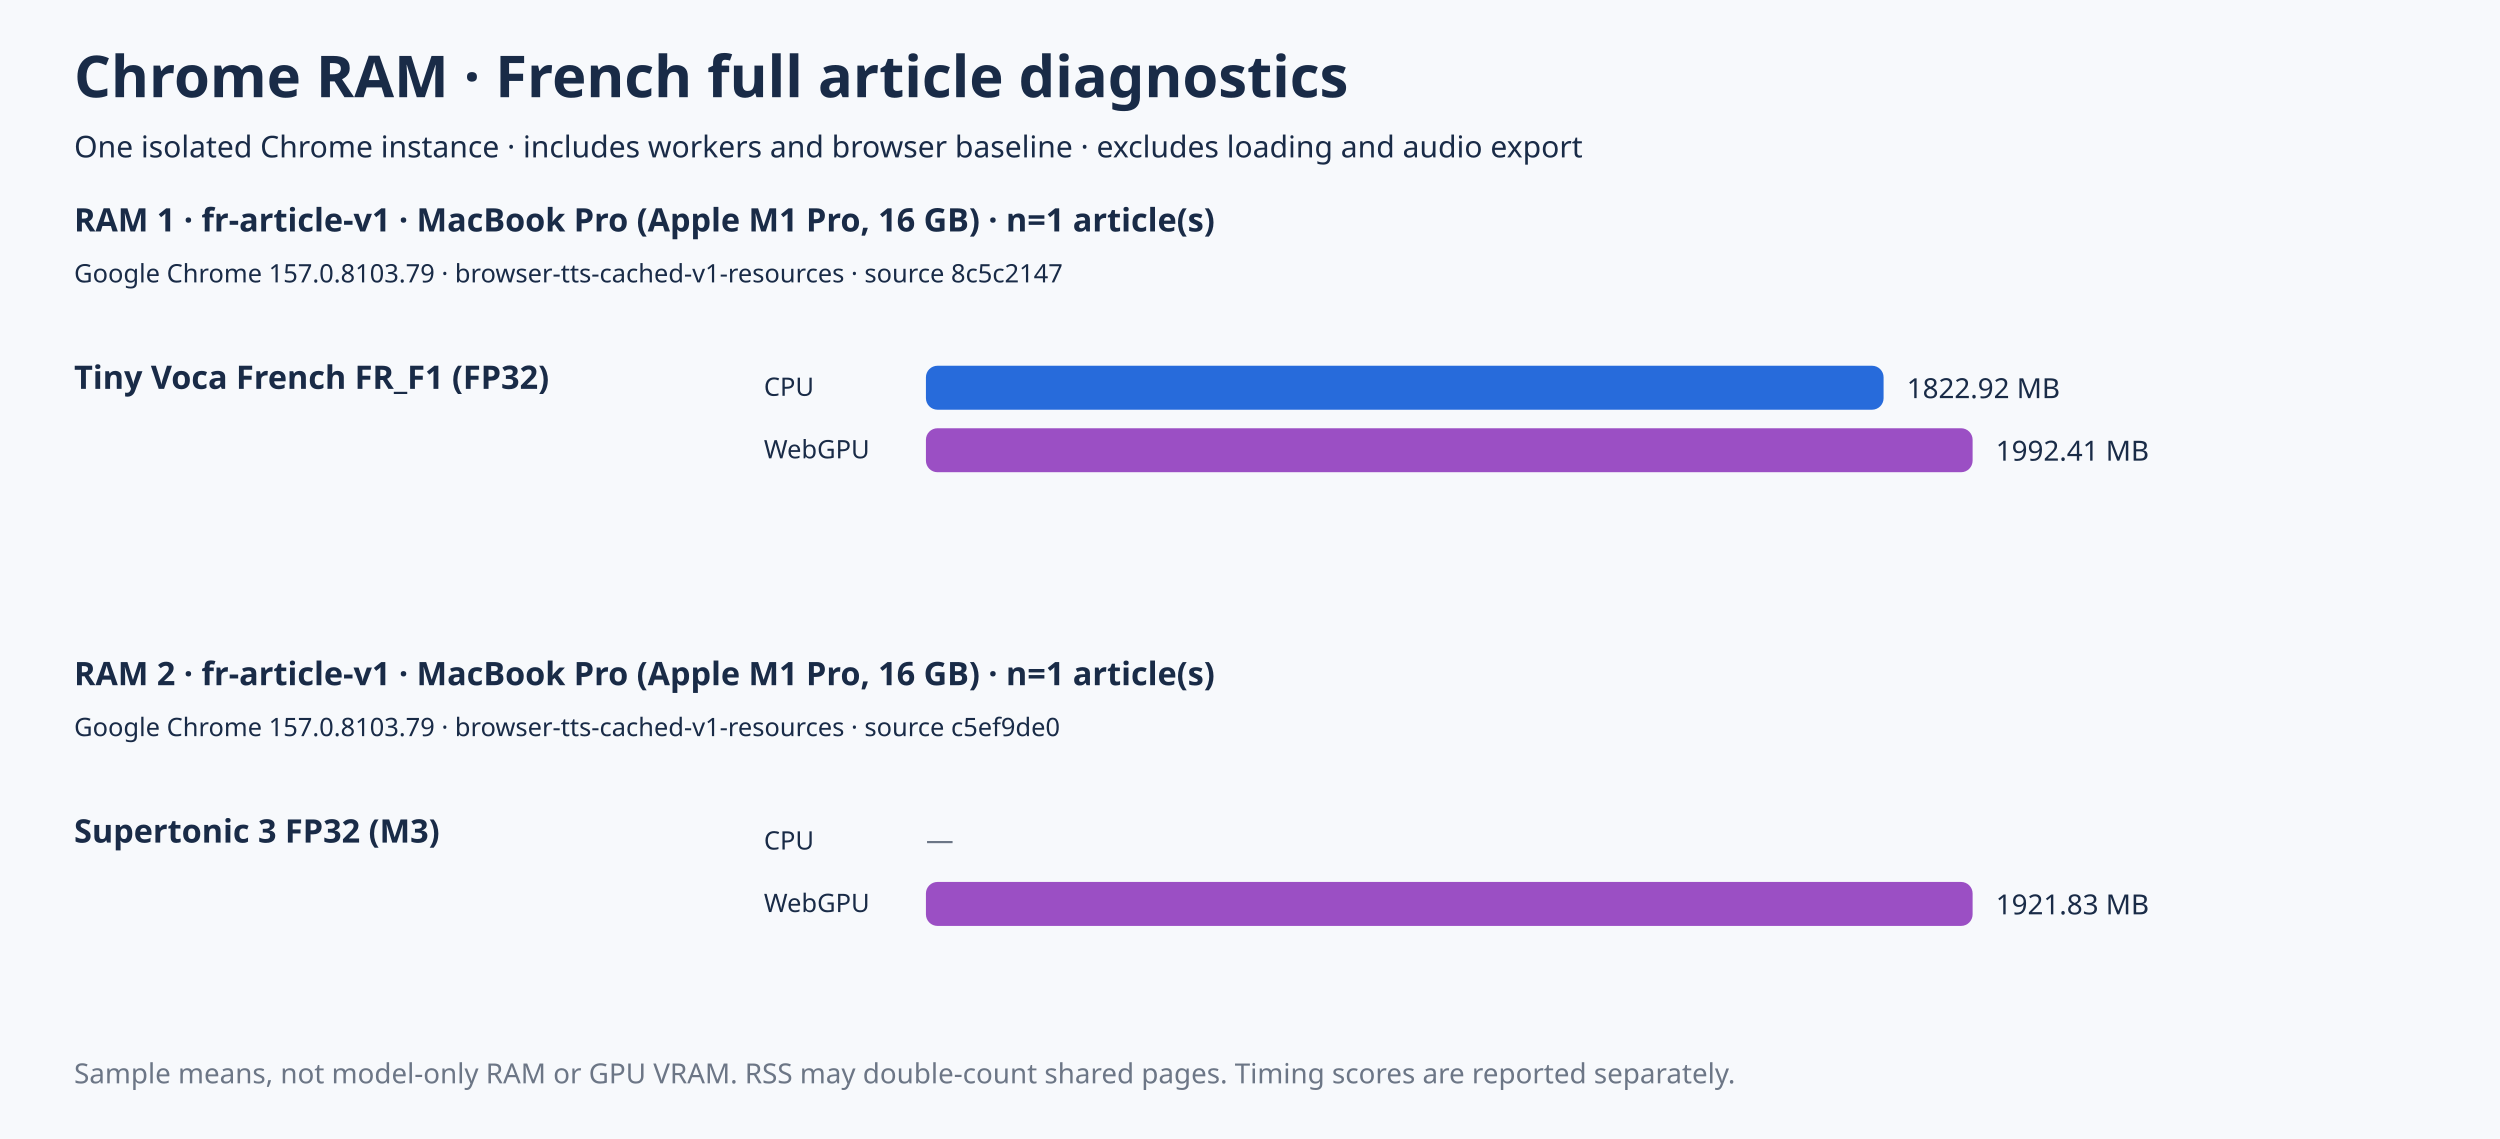
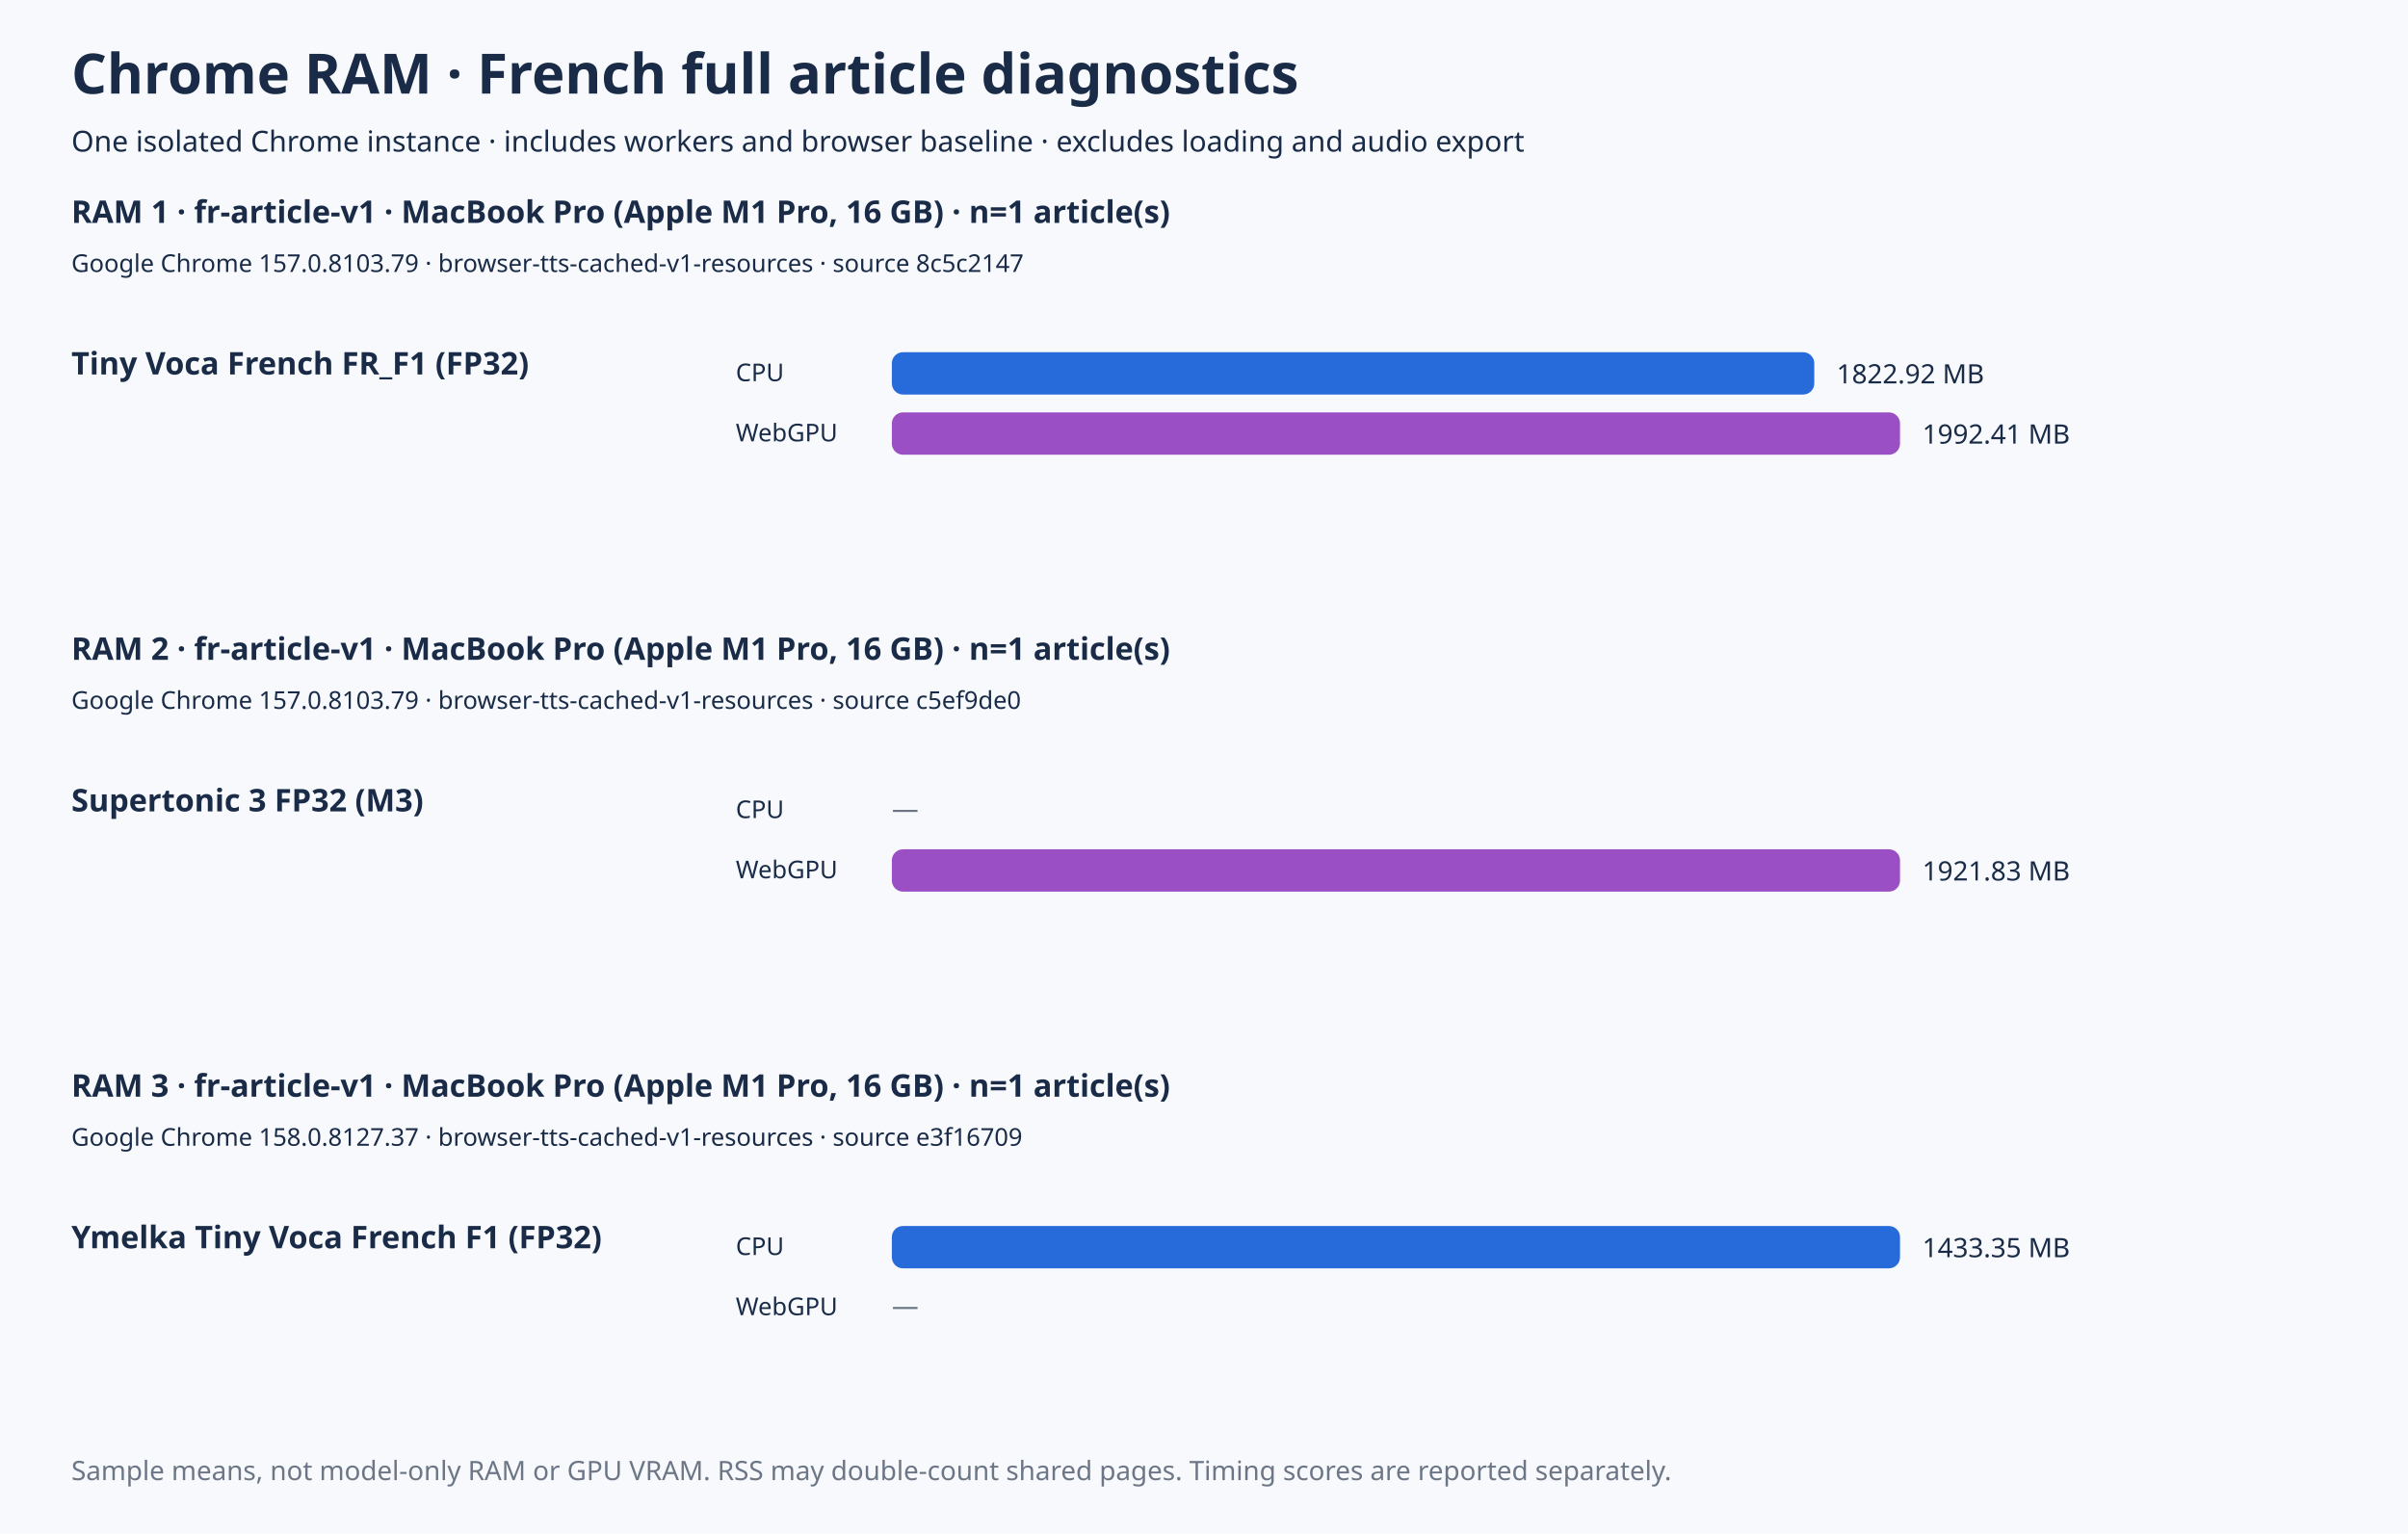
- <svg xmlns="http://www.w3.org/2000/svg" width="1080" height="492" viewBox="0 0 1080 492" role="img" aria-labelledby="title desc">
+ <svg xmlns="http://www.w3.org/2000/svg" width="1080" height="688" viewBox="0 0 1080 688" role="img" aria-labelledby="title desc">
  <rect width="100%" height="100%" fill="#f7f9fc" />
  <g font-family="system-ui,sans-serif" fill="#192b47">
    <text x="32" y="42" font-size="25" font-weight="700">Chrome RAM · French full article diagnostics</text>
    <text x="32" y="68" font-size="13">One isolated Chrome instance · includes workers and browser baseline · excludes loading and audio export</text>
    <text x="32" y="100" font-size="14" font-weight="700">RAM 1 · fr-article-v1 · MacBook Pro (Apple M1 Pro, 16 GB) · n=1 article(s)</text>
    <text x="32" y="122" font-size="11">Google Chrome 157.0.8103.79 · browser-tts-cached-v1-resources · source 8c5c2147</text>
    <text x="32" y="168" font-size="14" font-weight="600">Tiny Voca French FR_F1 (FP32)</text>
    <text x="330" y="171" font-size="11">CPU</text>
    <rect x="400" y="158" width="413.71" height="19" rx="5" fill="#276bdb" />
    <text x="823.71" y="172" font-size="12">1822.92 MB</text>
    <text x="330" y="198" font-size="11">WebGPU</text>
    <rect x="400" y="185" width="452.17" height="19" rx="5" fill="#9b4fc4" />
    <text x="862.17" y="199" font-size="12">1992.41 MB</text>
    <text x="32" y="296" font-size="14" font-weight="700">RAM 2 · fr-article-v1 · MacBook Pro (Apple M1 Pro, 16 GB) · n=1 article(s)</text>
    <text x="32" y="318" font-size="11">Google Chrome 157.0.8103.79 · browser-tts-cached-v1-resources · source c5ef9de0</text>
    <text x="32" y="364" font-size="14" font-weight="600">Supertonic 3 FP32 (M3)</text>
    <text x="330" y="367" font-size="11">CPU</text>
    <text x="400" y="367" font-size="12" fill="#6c7686">—</text>
    <text x="330" y="394" font-size="11">WebGPU</text>
    <rect x="400" y="381" width="452.17" height="19" rx="5" fill="#9b4fc4" />
    <text x="862.17" y="395" font-size="12">1921.83 MB</text>
-     <text x="32" y="468" font-size="12" fill="#6c7686">Sample means, not model-only RAM or GPU VRAM. RSS may double-count shared pages. Timing scores are reported separately.</text>
+     <text x="32" y="492" font-size="14" font-weight="700">RAM 3 · fr-article-v1 · MacBook Pro (Apple M1 Pro, 16 GB) · n=1 article(s)</text>
+     <text x="32" y="514" font-size="11">Google Chrome 158.0.8127.37 · browser-tts-cached-v1-resources · source e3f16709</text>
+     <text x="32" y="560" font-size="14" font-weight="600">Ymelka Tiny Voca French F1 (FP32)</text>
+     <text x="330" y="563" font-size="11">CPU</text>
+     <rect x="400" y="550" width="452.17" height="19" rx="5" fill="#276bdb" />
+     <text x="862.17" y="564" font-size="12">1433.35 MB</text>
+     <text x="330" y="590" font-size="11">WebGPU</text>
+     <text x="400" y="590" font-size="12" fill="#6c7686">—</text>
+     <text x="32" y="664" font-size="12" fill="#6c7686">Sample means, not model-only RAM or GPU VRAM. RSS may double-count shared pages. Timing scores are reported separately.</text>
  </g>
</svg>
